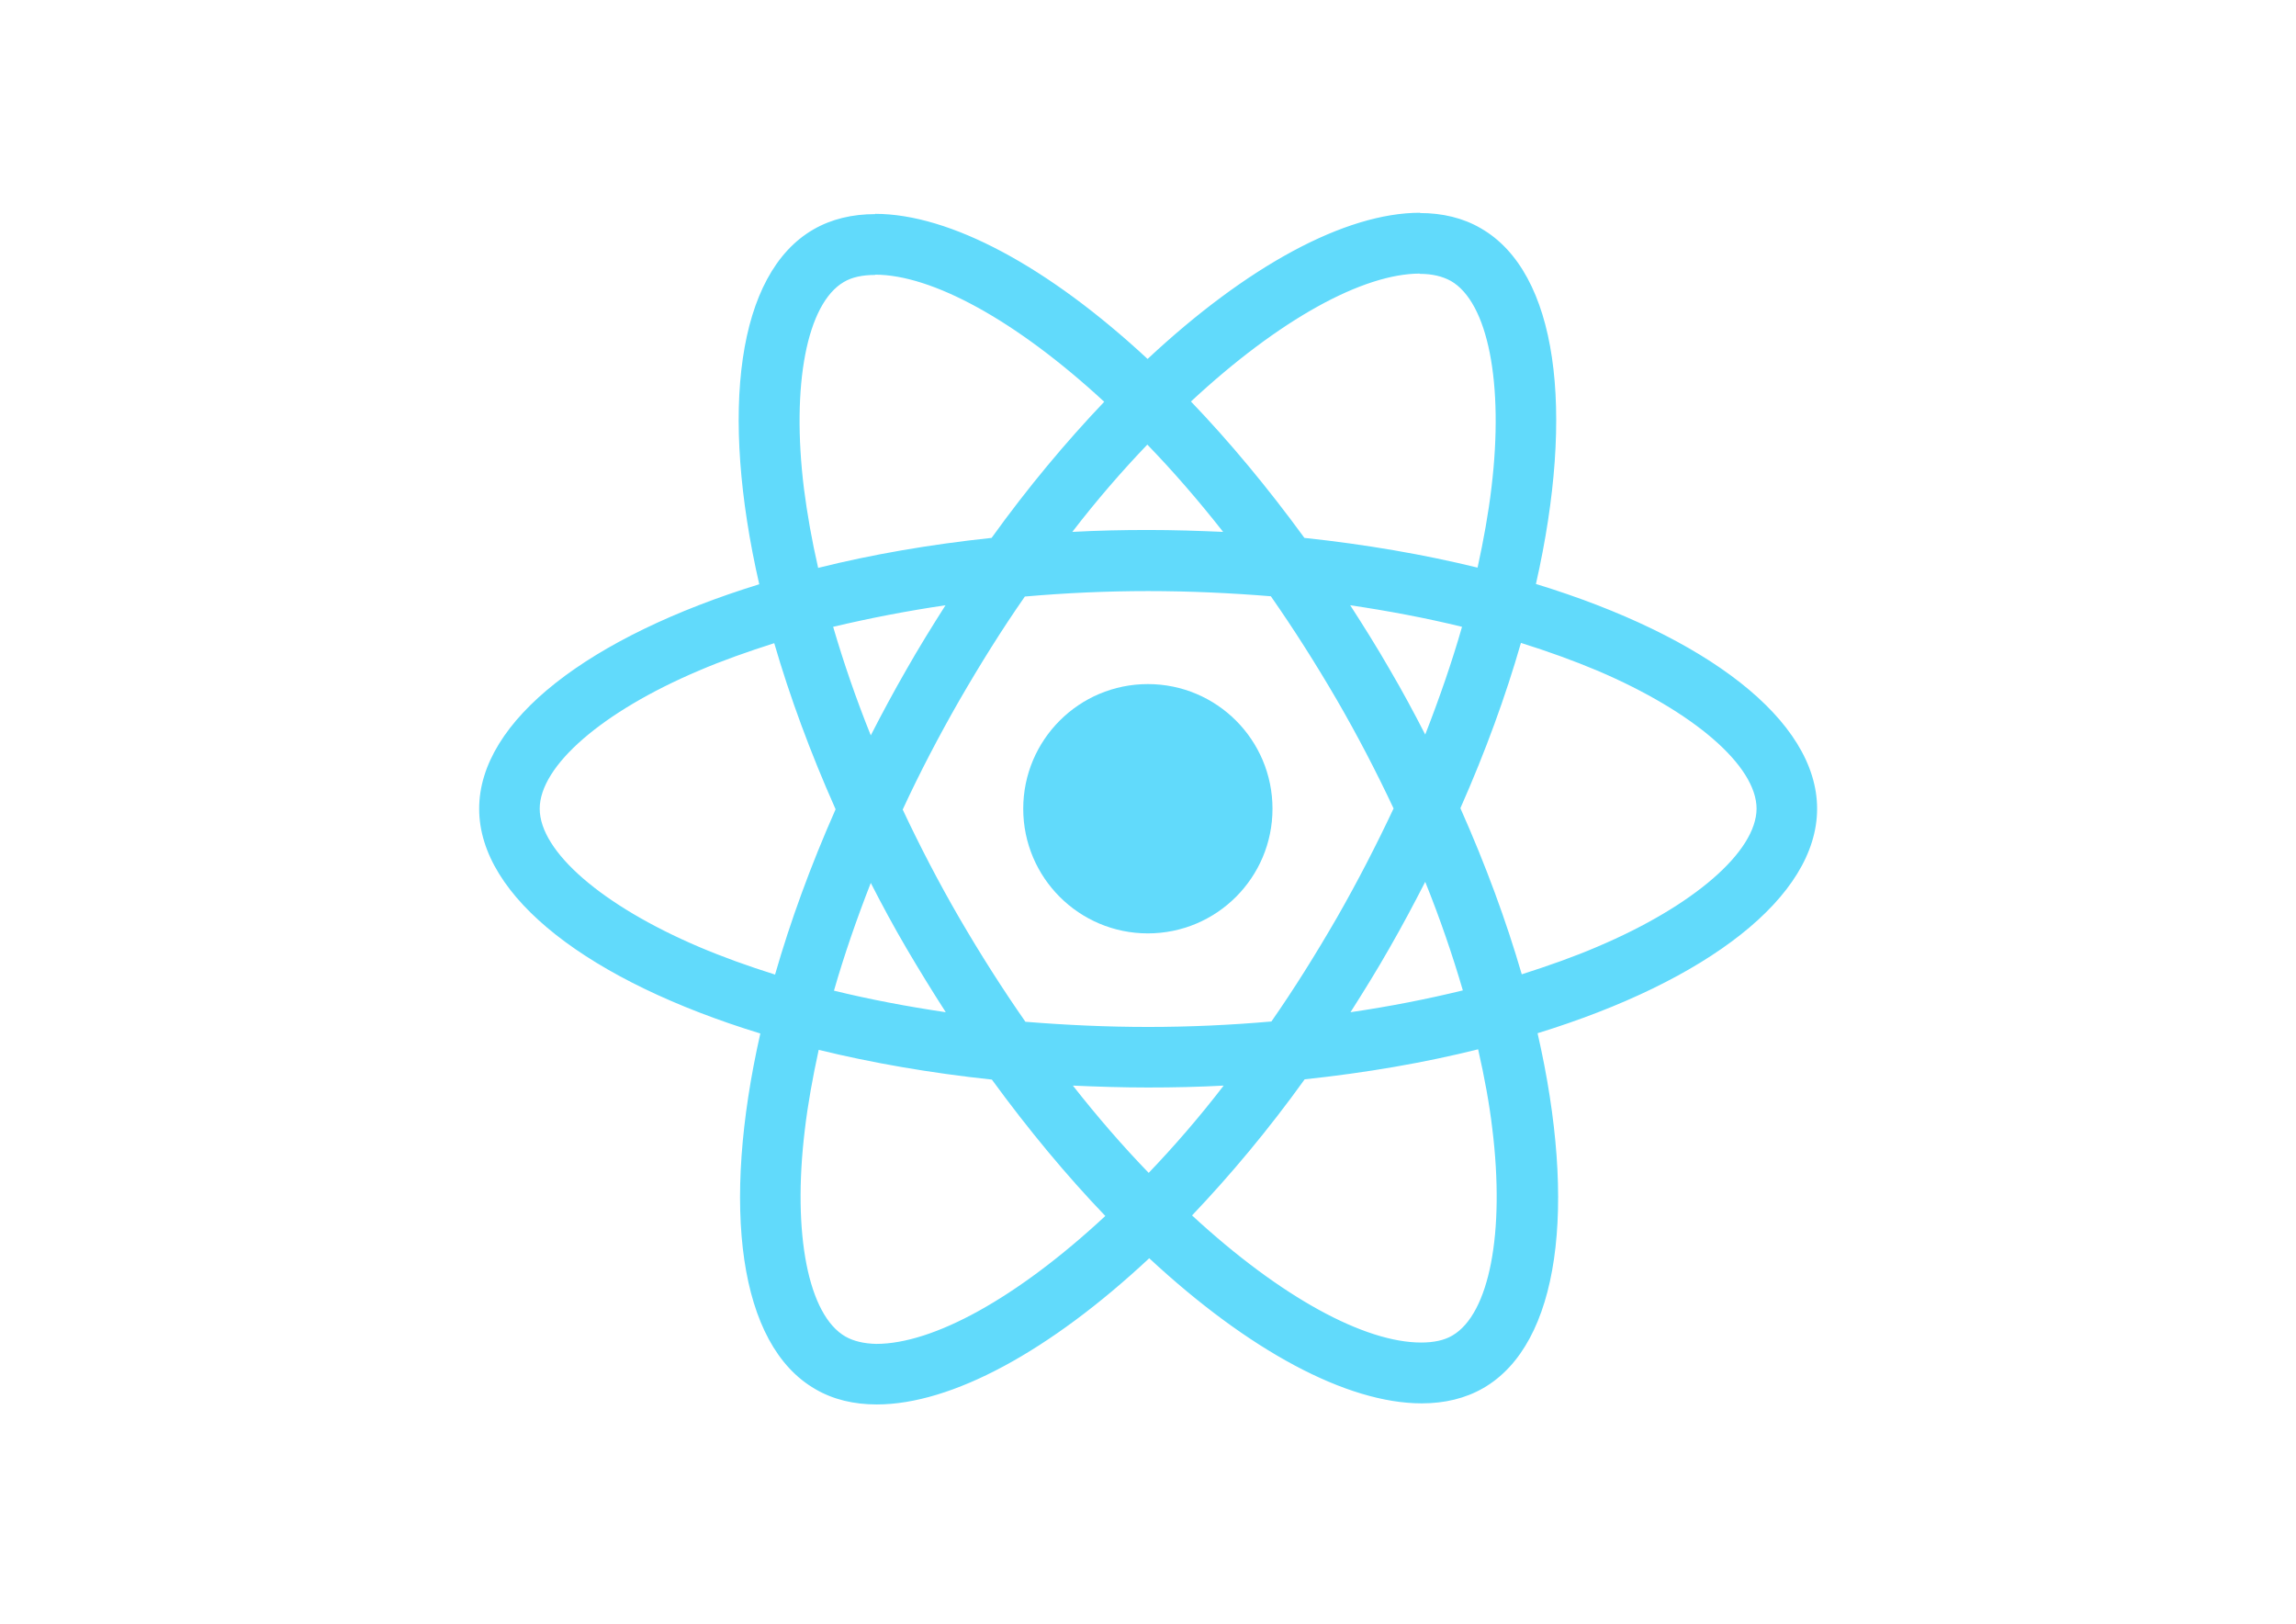
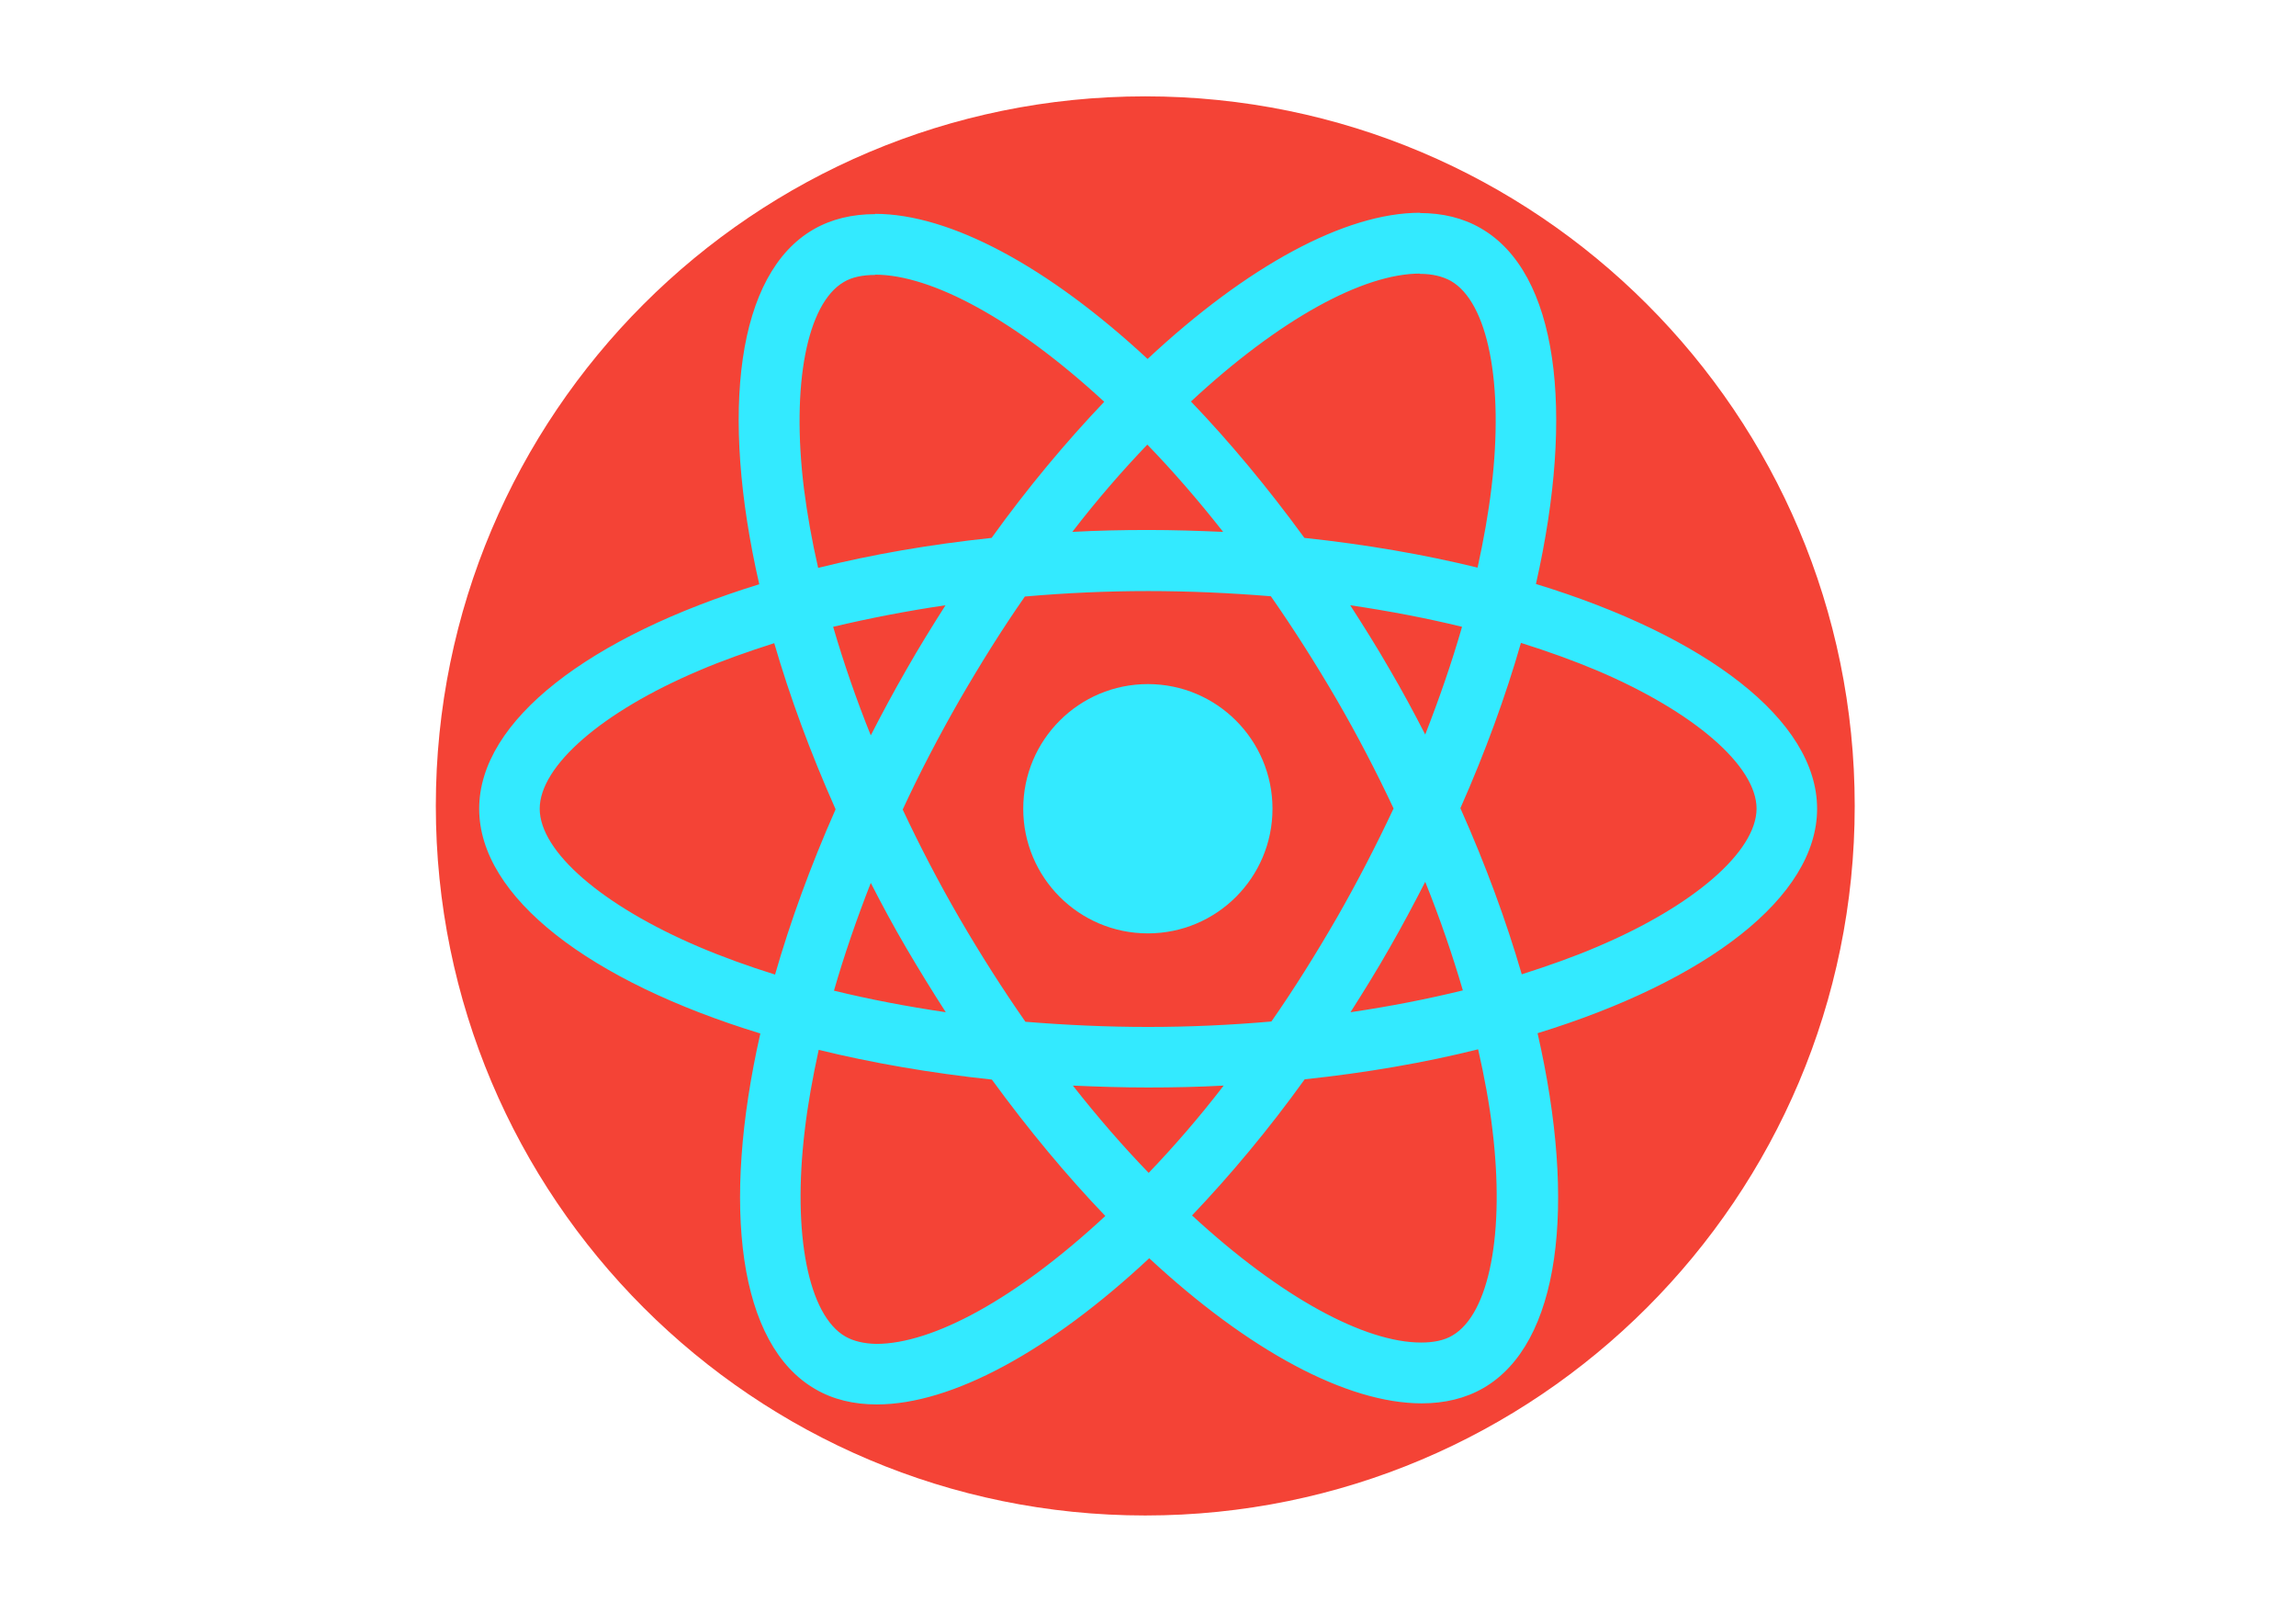
- <svg xmlns="http://www.w3.org/2000/svg" viewBox="0 0 841.9 595.3">
-   <g fill="#61DAFB">
-     <path d="M666.3 296.5c0-32.5-40.7-63.3-103.1-82.4 14.4-63.6 8-114.2-20.2-130.4-6.5-3.8-14.1-5.6-22.4-5.6v22.3c4.6 0 8.3.9 11.4 2.6 13.6 7.8 19.5 37.5 14.9 75.7-1.1 9.4-2.9 19.3-5.1 29.4-19.6-4.8-41-8.5-63.5-10.9-13.5-18.5-27.5-35.3-41.6-50 32.6-30.3 63.2-46.9 84-46.9V78c-27.5 0-63.5 19.6-99.9 53.6-36.4-33.8-72.4-53.2-99.9-53.2v22.3c20.7 0 51.4 16.5 84 46.6-14 14.7-28 31.4-41.3 49.9-22.6 2.4-44 6.1-63.6 11-2.3-10-4-19.7-5.2-29-4.7-38.2 1.1-67.9 14.6-75.8 3-1.8 6.9-2.6 11.5-2.6V78.5c-8.4 0-16 1.8-22.6 5.6-28.1 16.2-34.4 66.7-19.9 130.1-62.2 19.2-102.7 49.9-102.7 82.3 0 32.5 40.7 63.3 103.1 82.4-14.4 63.6-8 114.2 20.2 130.4 6.5 3.8 14.1 5.6 22.5 5.6 27.5 0 63.5-19.6 99.9-53.6 36.4 33.8 72.4 53.2 99.9 53.2 8.4 0 16-1.8 22.6-5.6 28.1-16.2 34.4-66.7 19.9-130.1 62-19.1 102.5-49.9 102.5-82.3zm-130.2-66.7c-3.7 12.9-8.3 26.2-13.5 39.5-4.1-8-8.4-16-13.1-24-4.6-8-9.5-15.8-14.4-23.4 14.2 2.1 27.9 4.7 41 7.9zm-45.8 106.5c-7.8 13.5-15.8 26.3-24.1 38.2-14.9 1.3-30 2-45.2 2-15.1 0-30.2-.7-45-1.9-8.3-11.9-16.4-24.6-24.2-38-7.6-13.1-14.5-26.4-20.8-39.8 6.2-13.4 13.2-26.8 20.7-39.9 7.8-13.5 15.8-26.3 24.1-38.2 14.9-1.3 30-2 45.2-2 15.1 0 30.2.7 45 1.9 8.3 11.9 16.4 24.6 24.2 38 7.6 13.1 14.5 26.4 20.8 39.8-6.3 13.4-13.2 26.8-20.7 39.9zm32.3-13c5.4 13.4 10 26.8 13.8 39.8-13.1 3.2-26.9 5.9-41.2 8 4.9-7.7 9.8-15.6 14.4-23.7 4.6-8 8.9-16.1 13-24.1zM421.2 430c-9.3-9.6-18.6-20.3-27.8-32 9 .4 18.2.7 27.5.7 9.4 0 18.7-.2 27.8-.7-9 11.7-18.3 22.4-27.5 32zm-74.4-58.9c-14.2-2.1-27.9-4.7-41-7.9 3.7-12.9 8.3-26.2 13.5-39.5 4.1 8 8.4 16 13.1 24 4.7 8 9.5 15.8 14.4 23.4zM420.7 163c9.3 9.6 18.6 20.3 27.8 32-9-.4-18.2-.7-27.5-.7-9.4 0-18.7.2-27.8.7 9-11.7 18.3-22.4 27.5-32zm-74 58.9c-4.9 7.7-9.8 15.6-14.4 23.7-4.6 8-8.9 16-13 24-5.4-13.4-10-26.8-13.8-39.8 13.1-3.1 26.9-5.8 41.2-7.9zm-90.5 125.2c-35.4-15.1-58.3-34.9-58.3-50.6 0-15.7 22.9-35.6 58.3-50.6 8.6-3.7 18-7 27.7-10.1 5.7 19.6 13.2 40 22.5 60.9-9.2 20.8-16.6 41.1-22.2 60.6-9.9-3.1-19.3-6.5-28-10.2zM310 490c-13.6-7.8-19.5-37.5-14.9-75.7 1.1-9.4 2.9-19.3 5.1-29.4 19.6 4.8 41 8.5 63.5 10.9 13.5 18.5 27.5 35.3 41.6 50-32.6 30.3-63.2 46.9-84 46.9-4.5-.1-8.3-1-11.3-2.7zm237.2-76.2c4.7 38.2-1.1 67.9-14.6 75.8-3 1.8-6.9 2.6-11.5 2.6-20.7 0-51.4-16.5-84-46.6 14-14.7 28-31.4 41.3-49.9 22.6-2.4 44-6.1 63.6-11 2.3 10.1 4.1 19.8 5.2 29.1zm38.5-66.7c-8.6 3.7-18 7-27.7 10.1-5.7-19.6-13.2-40-22.5-60.9 9.2-20.8 16.6-41.1 22.2-60.6 9.9 3.1 19.3 6.5 28.1 10.2 35.4 15.1 58.3 34.9 58.3 50.6-.1 15.7-23 35.6-58.4 50.6zM320.8 78.4z" />
-     <circle cx="420.9" cy="296.5" r="45.7" />
-     <path d="M520.5 78.1z" />
+ <svg xmlns="http://www.w3.org/2000/svg" viewBox="0 0 841.9 595.3" version="1.1" id="svg839">
+   <defs id="defs843" />
+   <g id="g837" style="fill:#61dafb">
+     <circle style="fill:#f44336;fill-opacity:1;stroke-width:1" cx="419.948" cy="295.465" r="260.141" id="circle833-4" />
+     <path d="m 666.3,296.5 c 0,-32.5 -40.7,-63.3 -103.1,-82.4 14.4,-63.6 8,-114.2 -20.2,-130.4 -6.5,-3.8 -14.1,-5.6 -22.4,-5.6 v 22.3 c 4.6,0 8.3,0.9 11.4,2.6 13.6,7.8 19.5,37.5 14.9,75.7 -1.1,9.4 -2.9,19.3 -5.1,29.4 -19.6,-4.8 -41,-8.5 -63.5,-10.9 -13.5,-18.5 -27.5,-35.3 -41.6,-50 32.6,-30.3 63.2,-46.9 84,-46.9 V 78 C 493.2,78 457.2,97.6 420.8,131.6 384.4,97.8 348.4,78.4 320.9,78.4 v 22.3 c 20.7,0 51.4,16.5 84,46.6 -14,14.7 -28,31.4 -41.3,49.9 -22.6,2.4 -44,6.1 -63.6,11 -2.3,-10 -4,-19.7 -5.2,-29 -4.7,-38.2 1.1,-67.9 14.6,-75.8 3,-1.8 6.9,-2.6 11.5,-2.6 V 78.5 c -8.4,0 -16,1.8 -22.6,5.6 -28.1,16.2 -34.4,66.7 -19.9,130.1 -62.2,19.2 -102.7,49.9 -102.7,82.3 0,32.5 40.7,63.3 103.1,82.4 -14.4,63.6 -8,114.2 20.2,130.4 6.5,3.8 14.1,5.6 22.5,5.6 27.5,0 63.5,-19.6 99.9,-53.6 36.4,33.8 72.4,53.2 99.9,53.2 8.4,0 16,-1.8 22.6,-5.6 28.1,-16.2 34.4,-66.7 19.9,-130.1 62,-19.1 102.5,-49.9 102.5,-82.3 z M 536.1,229.8 c -3.7,12.9 -8.3,26.2 -13.5,39.5 -4.1,-8 -8.4,-16 -13.1,-24 -4.6,-8 -9.5,-15.8 -14.4,-23.4 14.2,2.1 27.9,4.7 41,7.9 z m -45.8,106.5 c -7.8,13.5 -15.8,26.3 -24.1,38.2 -14.9,1.3 -30,2 -45.2,2 -15.1,0 -30.2,-0.7 -45,-1.9 -8.3,-11.9 -16.4,-24.6 -24.2,-38 -7.6,-13.1 -14.5,-26.4 -20.8,-39.8 6.2,-13.4 13.2,-26.8 20.7,-39.9 7.8,-13.5 15.8,-26.3 24.1,-38.2 14.9,-1.3 30,-2 45.2,-2 15.1,0 30.2,0.7 45,1.9 8.3,11.9 16.4,24.6 24.2,38 7.6,13.1 14.5,26.4 20.8,39.8 -6.3,13.4 -13.2,26.8 -20.7,39.9 z m 32.3,-13 c 5.4,13.4 10,26.8 13.8,39.8 -13.1,3.2 -26.9,5.9 -41.2,8 4.9,-7.7 9.8,-15.6 14.4,-23.7 4.6,-8 8.9,-16.1 13,-24.1 z M 421.2,430 c -9.3,-9.6 -18.6,-20.3 -27.8,-32 9,0.4 18.2,0.7 27.5,0.7 9.4,0 18.7,-0.2 27.8,-0.7 -9,11.7 -18.3,22.4 -27.5,32 z m -74.4,-58.9 c -14.2,-2.1 -27.9,-4.7 -41,-7.9 3.7,-12.9 8.3,-26.2 13.5,-39.5 4.1,8 8.4,16 13.1,24 4.7,8 9.5,15.8 14.4,23.4 z M 420.7,163 c 9.3,9.6 18.6,20.3 27.8,32 -9,-0.4 -18.2,-0.7 -27.5,-0.7 -9.4,0 -18.7,0.2 -27.8,0.7 9,-11.7 18.3,-22.4 27.5,-32 z m -74,58.9 c -4.9,7.7 -9.8,15.6 -14.4,23.7 -4.6,8 -8.9,16 -13,24 -5.4,-13.4 -10,-26.8 -13.8,-39.8 13.1,-3.1 26.9,-5.8 41.2,-7.9 z m -90.5,125.2 c -35.4,-15.1 -58.3,-34.9 -58.3,-50.6 0,-15.7 22.9,-35.6 58.3,-50.6 8.6,-3.7 18,-7 27.7,-10.1 5.7,19.6 13.2,40 22.5,60.9 -9.2,20.8 -16.6,41.1 -22.2,60.6 -9.9,-3.1 -19.3,-6.5 -28,-10.2 z M 310,490 c -13.6,-7.8 -19.5,-37.5 -14.9,-75.7 1.1,-9.4 2.9,-19.3 5.1,-29.4 19.6,4.8 41,8.5 63.5,10.9 13.5,18.5 27.5,35.3 41.6,50 -32.6,30.3 -63.2,46.9 -84,46.9 -4.5,-0.1 -8.3,-1 -11.3,-2.7 z m 237.2,-76.2 c 4.7,38.2 -1.1,67.9 -14.6,75.8 -3,1.8 -6.9,2.6 -11.5,2.6 -20.7,0 -51.4,-16.5 -84,-46.6 14,-14.7 28,-31.4 41.3,-49.9 22.6,-2.4 44,-6.1 63.6,-11 2.3,10.1 4.1,19.8 5.2,29.1 z m 38.5,-66.7 c -8.6,3.7 -18,7 -27.7,10.1 -5.7,-19.6 -13.2,-40 -22.5,-60.9 9.2,-20.8 16.6,-41.1 22.2,-60.6 9.9,3.1 19.3,6.5 28.1,10.2 35.4,15.1 58.3,34.9 58.3,50.6 -0.1,15.7 -23,35.6 -58.4,50.6 z M 320.8,78.4 Z" id="path831" style="fill-opacity:1;fill:#33eaff" />
+     <circle cx="420.9" cy="296.5" r="45.7" id="circle833" style="fill:#33eaff;fill-opacity:1" />
+     <path d="M 520.5,78.1 Z" id="path835" />
  </g>
</svg>
